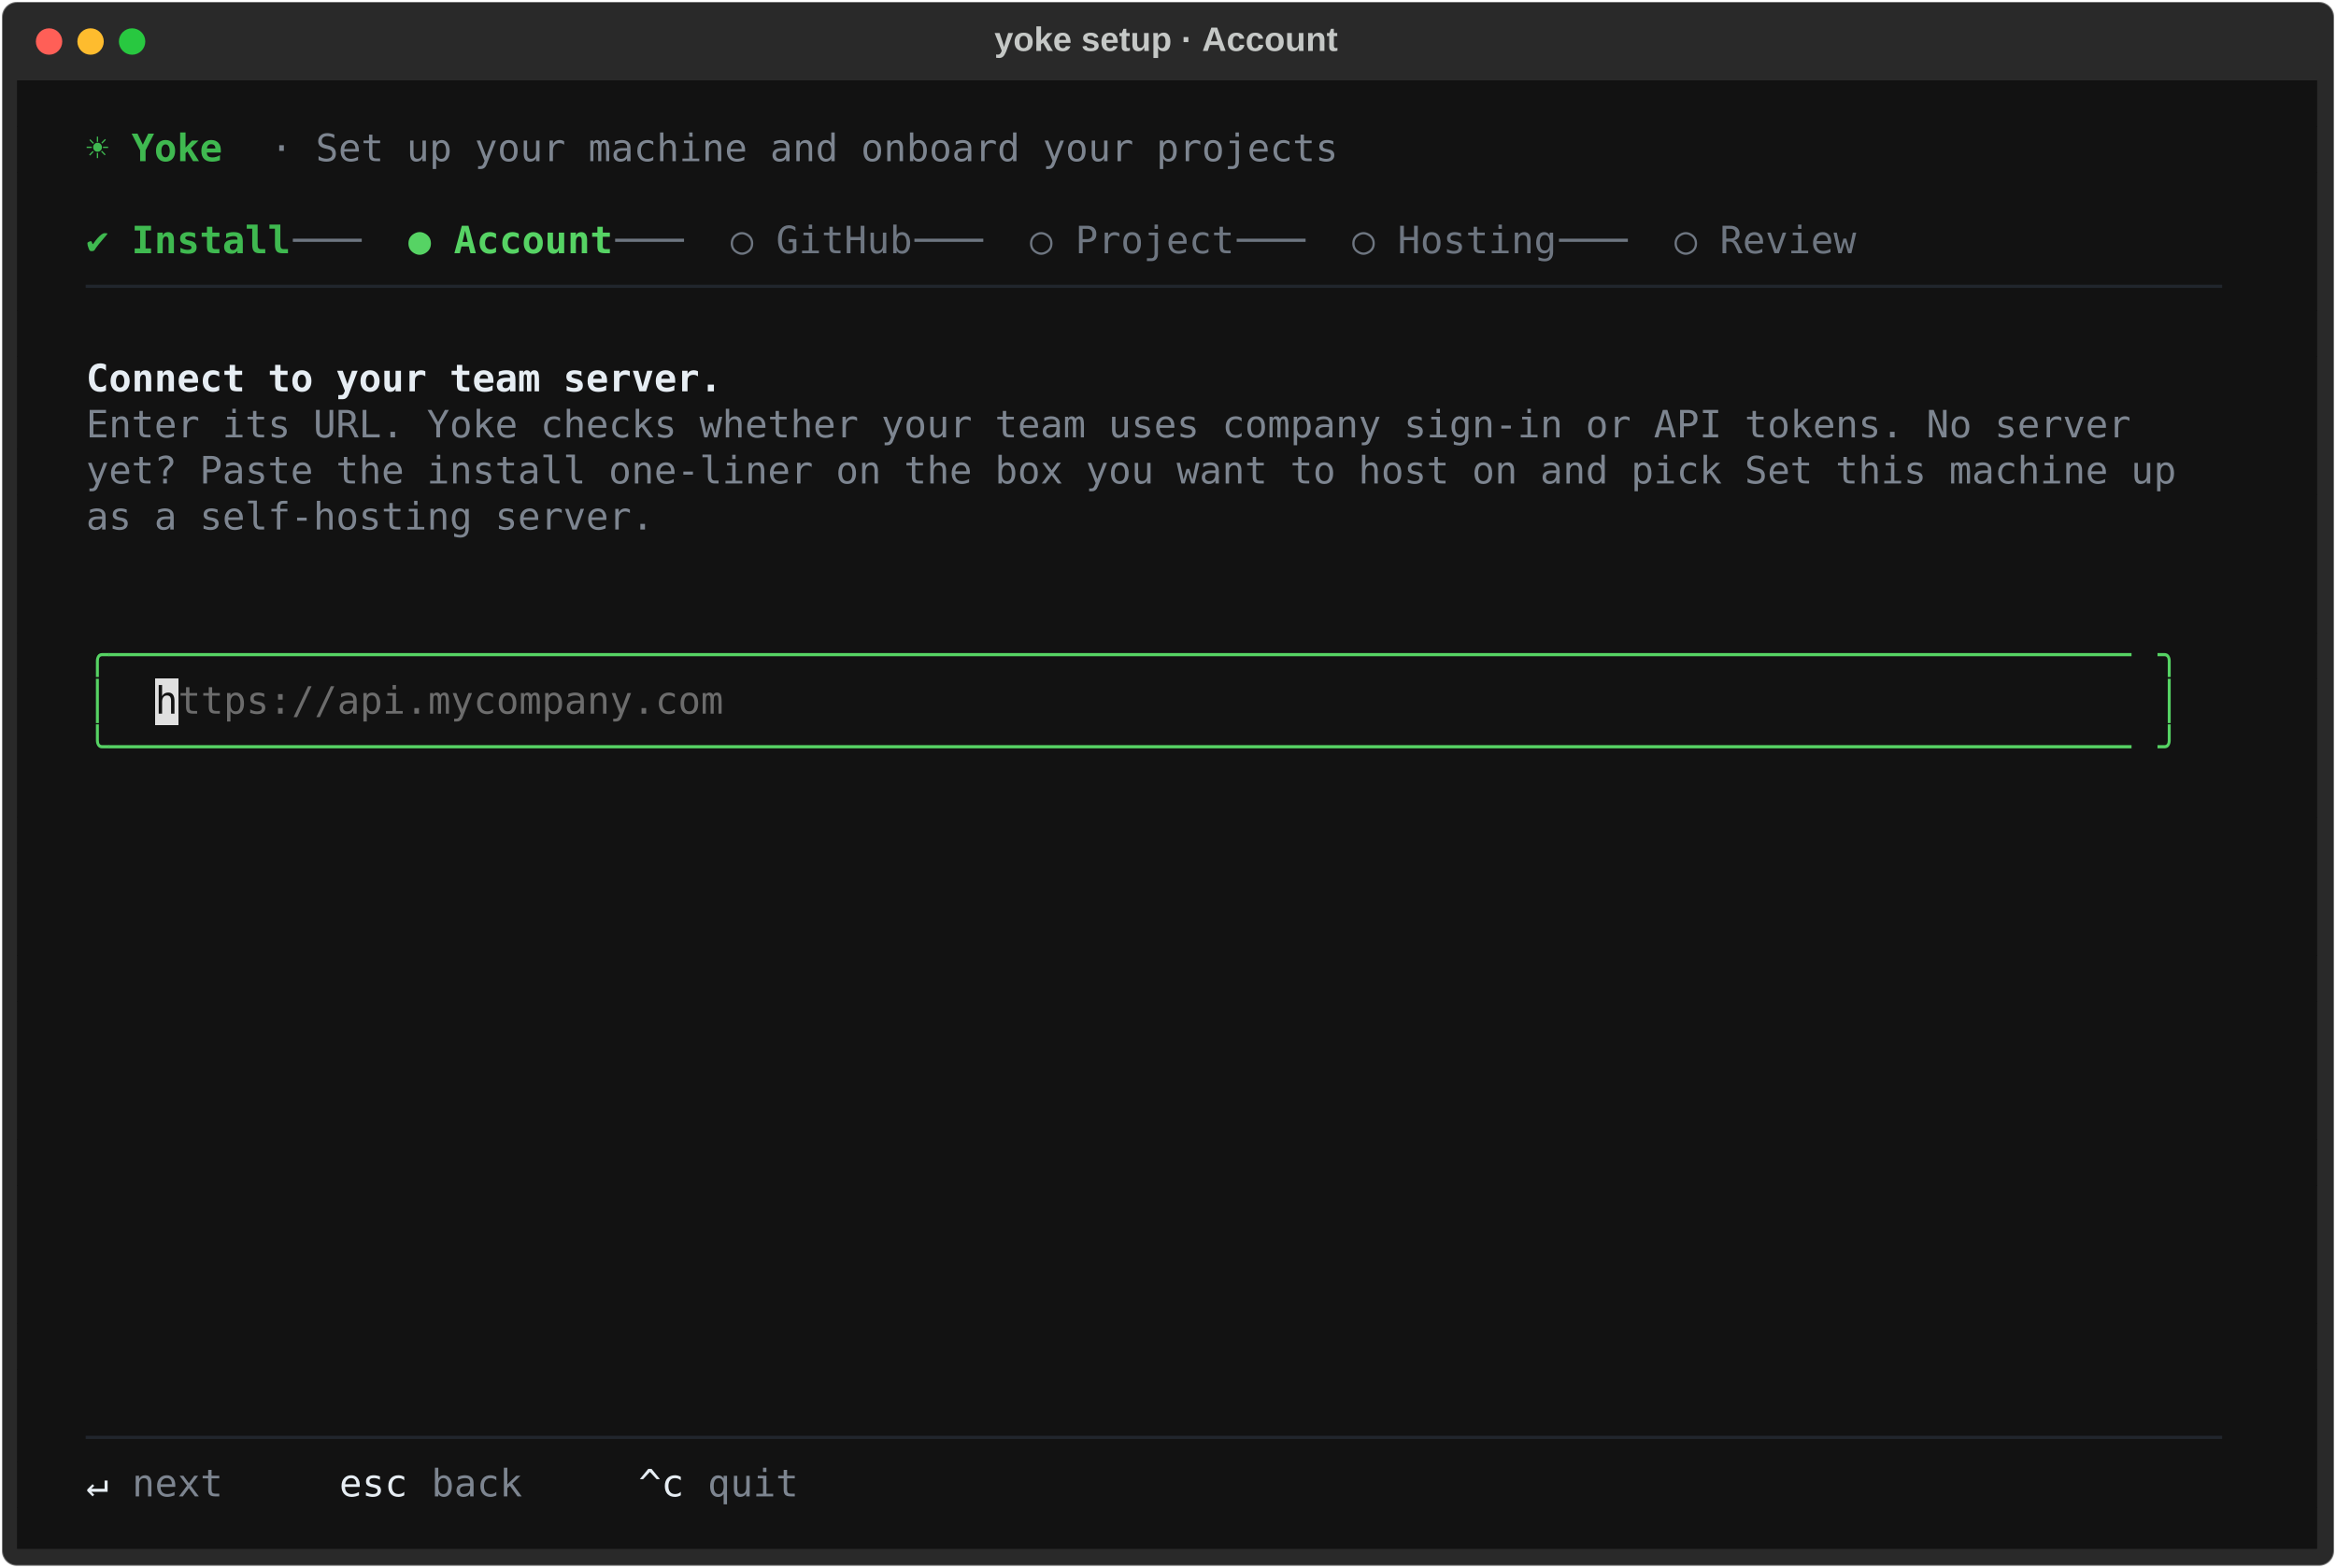
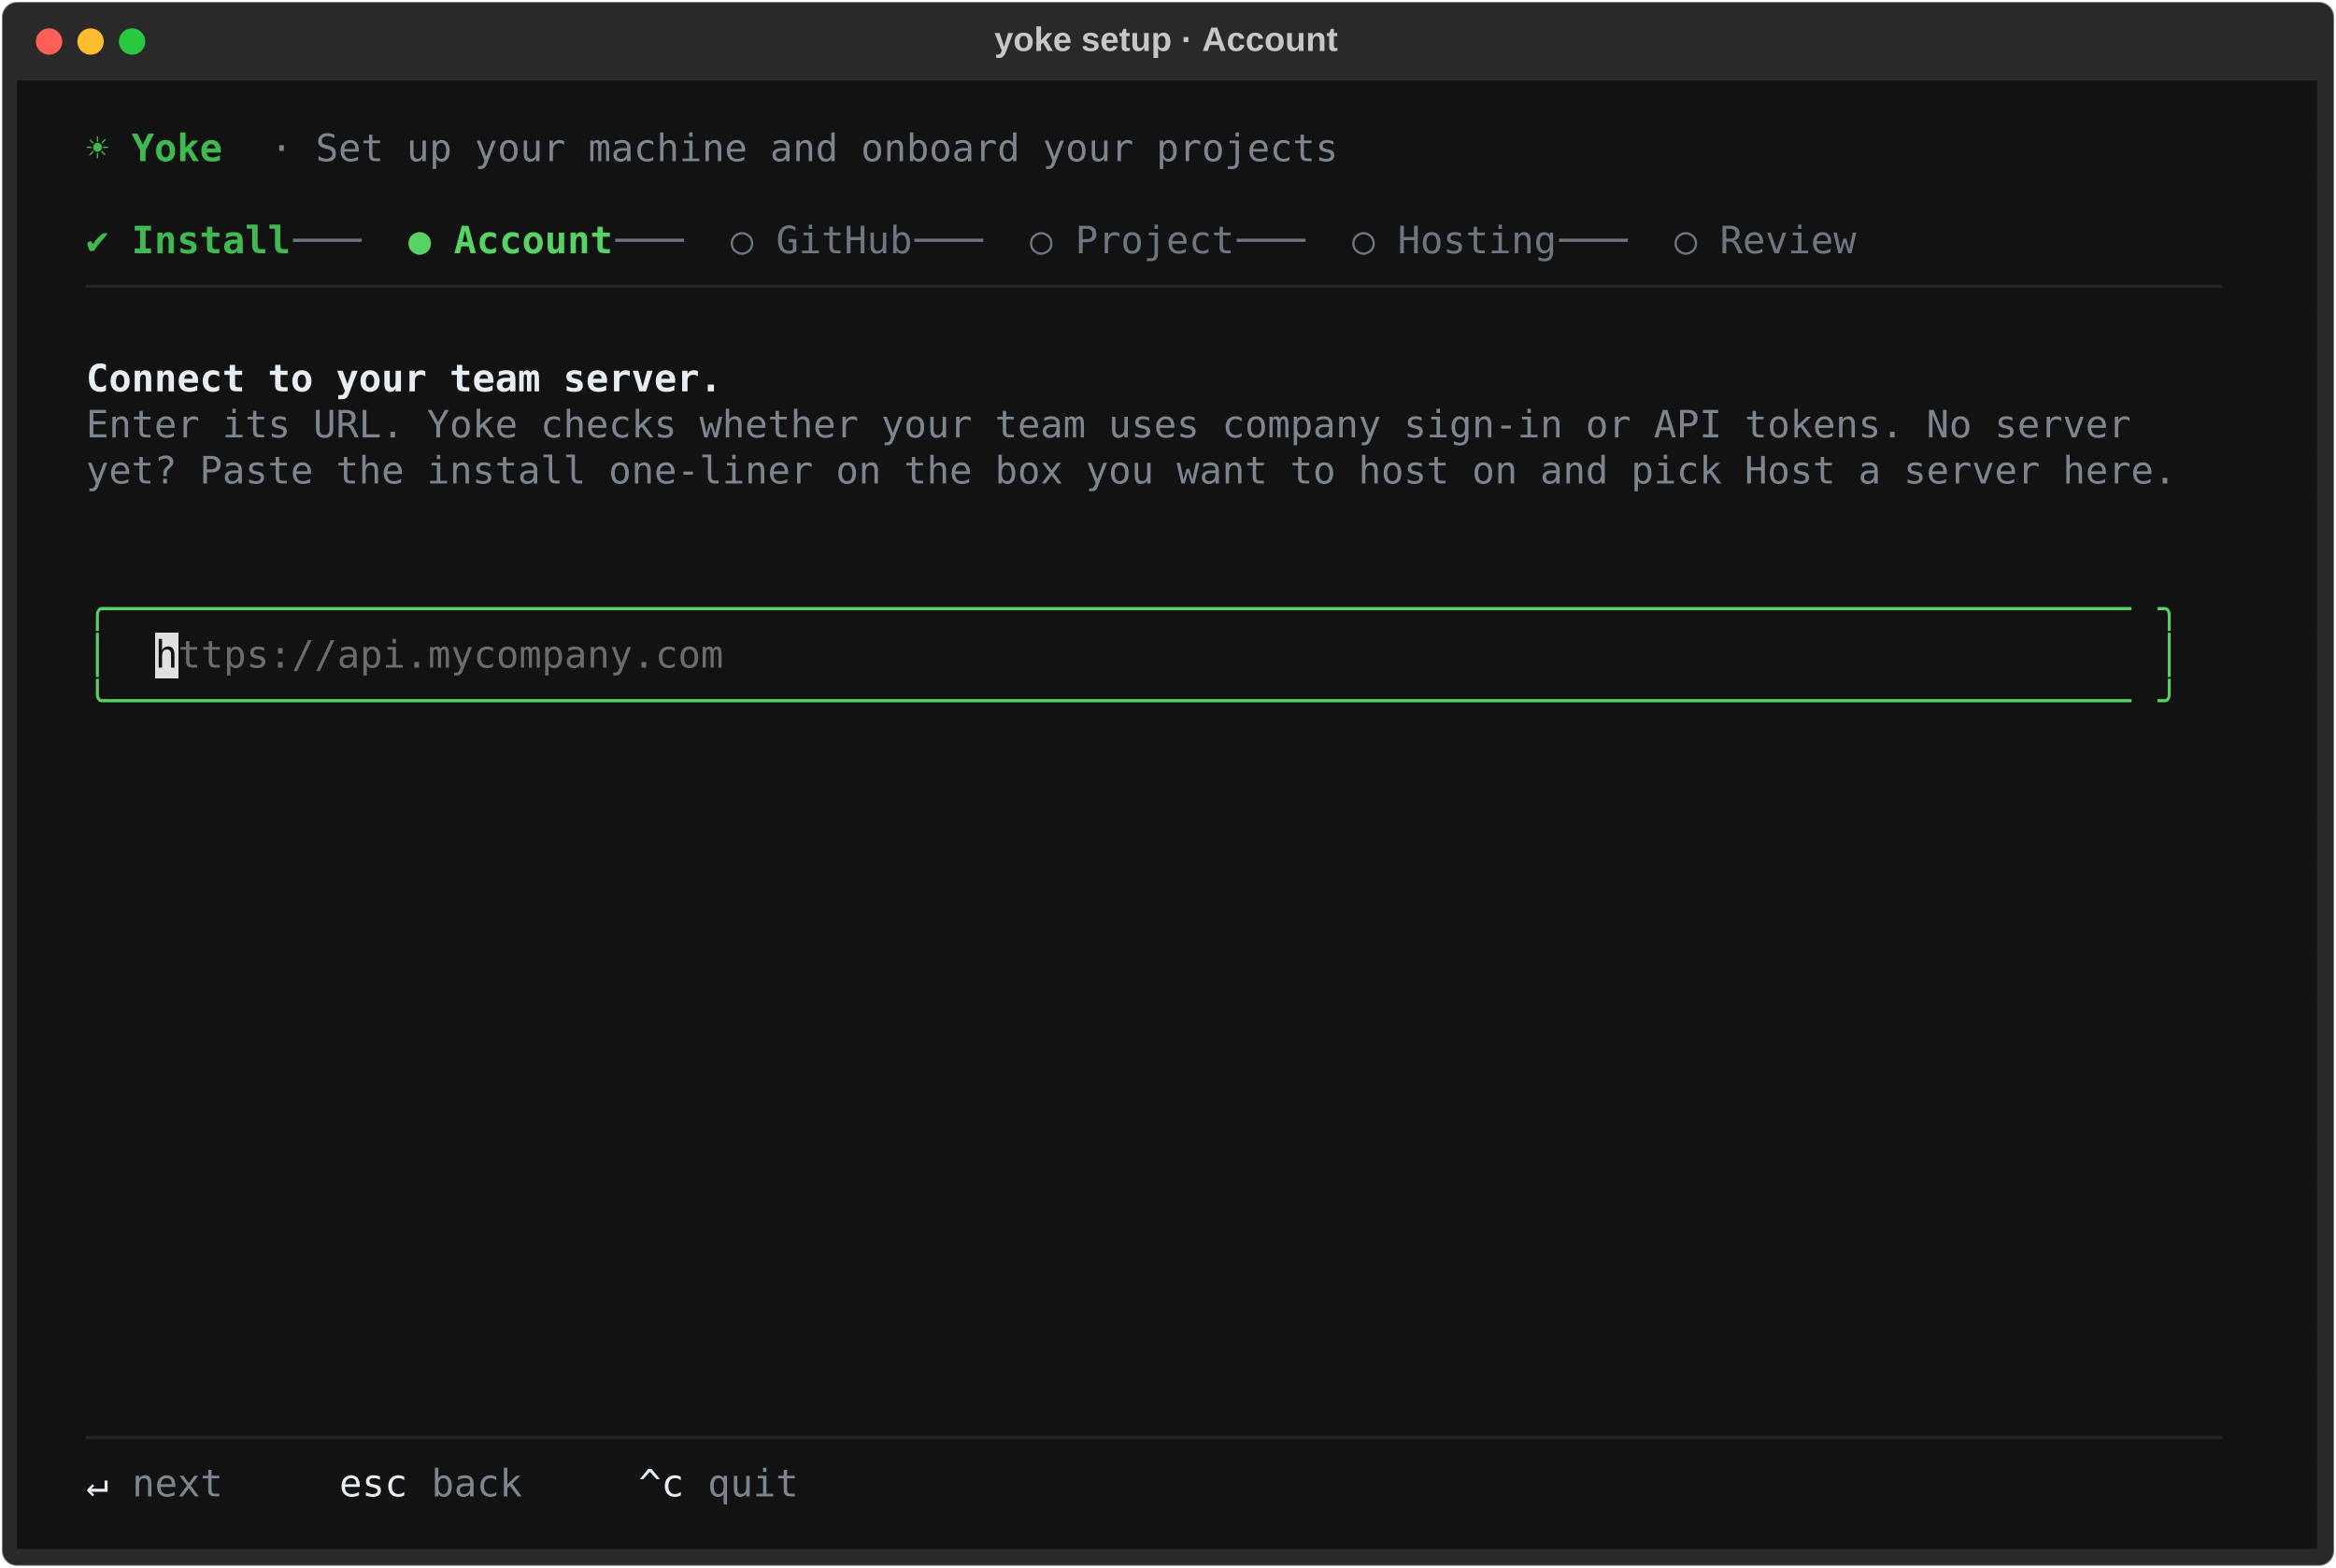
<svg xmlns="http://www.w3.org/2000/svg" class="rich-terminal" viewBox="0 0 1238 830.8">
  <style>

    @font-face {
        font-family: "Fira Code";
        src: local("FiraCode-Regular"),
                url("https://cdnjs.cloudflare.com/ajax/libs/firacode/{{VERSION}}/woff2/FiraCode-Regular.woff2") format("woff2"),
                url("https://cdnjs.cloudflare.com/ajax/libs/firacode/{{VERSION}}/woff/FiraCode-Regular.woff") format("woff");
        font-style: normal;
        font-weight: 400;
    }
    @font-face {
        font-family: "Fira Code";
        src: local("FiraCode-Bold"),
                url("https://cdnjs.cloudflare.com/ajax/libs/firacode/{{VERSION}}/woff2/FiraCode-Bold.woff2") format("woff2"),
                url("https://cdnjs.cloudflare.com/ajax/libs/firacode/{{VERSION}}/woff/FiraCode-Bold.woff") format("woff");
        font-style: bold;
        font-weight: 700;
    }

    .terminal-YOKE-matrix {
        font-family: Fira Code, monospace;
        font-size: 20px;
        line-height: 24.4px;
        font-variant-east-asian: full-width;
    }

    .terminal-YOKE-title {
        font-size: 18px;
        font-weight: bold;
        font-family: arial;
    }

.terminal-YOKE-r2 { fill: #3fb950;font-weight: bold }
.terminal-YOKE-r3 { fill: #e6edf3 }
.terminal-YOKE-r4 { fill: #7d8590 }
.terminal-YOKE-r5 { fill: #6e7681 }
.terminal-YOKE-r6 { fill: #56d364;font-weight: bold }
.terminal-YOKE-r7 { fill: #21262d }
.terminal-YOKE-r8 { fill: #e6edf3;font-weight: bold }
.terminal-YOKE-r9 { fill: #56d364 }
.terminal-YOKE-r10 { fill: #121212 }
.terminal-YOKE-r11 { fill: #6c6c6c }
    </style>
  <defs>
    <clipPath id="terminal-YOKE-clip-terminal">
      <rect x="0" y="0" width="1219.0" height="779.8" />
    </clipPath>
    <clipPath id="terminal-YOKE-line-0">
      <rect x="0" y="1.5" width="1220" height="24.65" />
    </clipPath>
    <clipPath id="terminal-YOKE-line-1">
      <rect x="0" y="25.9" width="1220" height="24.65" />
    </clipPath>
    <clipPath id="terminal-YOKE-line-2">
      <rect x="0" y="50.3" width="1220" height="24.65" />
    </clipPath>
    <clipPath id="terminal-YOKE-line-3">
      <rect x="0" y="74.7" width="1220" height="24.65" />
    </clipPath>
    <clipPath id="terminal-YOKE-line-4">
      <rect x="0" y="99.1" width="1220" height="24.65" />
    </clipPath>
    <clipPath id="terminal-YOKE-line-5">
      <rect x="0" y="123.5" width="1220" height="24.65" />
    </clipPath>
    <clipPath id="terminal-YOKE-line-6">
      <rect x="0" y="147.9" width="1220" height="24.65" />
    </clipPath>
    <clipPath id="terminal-YOKE-line-7">
      <rect x="0" y="172.3" width="1220" height="24.65" />
    </clipPath>
    <clipPath id="terminal-YOKE-line-8">
      <rect x="0" y="196.7" width="1220" height="24.65" />
    </clipPath>
    <clipPath id="terminal-YOKE-line-9">
      <rect x="0" y="221.1" width="1220" height="24.65" />
    </clipPath>
    <clipPath id="terminal-YOKE-line-10">
      <rect x="0" y="245.5" width="1220" height="24.65" />
    </clipPath>
    <clipPath id="terminal-YOKE-line-11">
      <rect x="0" y="269.9" width="1220" height="24.65" />
    </clipPath>
    <clipPath id="terminal-YOKE-line-12">
      <rect x="0" y="294.3" width="1220" height="24.65" />
    </clipPath>
    <clipPath id="terminal-YOKE-line-13">
      <rect x="0" y="318.7" width="1220" height="24.65" />
    </clipPath>
    <clipPath id="terminal-YOKE-line-14">
      <rect x="0" y="343.1" width="1220" height="24.65" />
    </clipPath>
    <clipPath id="terminal-YOKE-line-15">
      <rect x="0" y="367.5" width="1220" height="24.65" />
    </clipPath>
    <clipPath id="terminal-YOKE-line-16">
      <rect x="0" y="391.9" width="1220" height="24.65" />
    </clipPath>
    <clipPath id="terminal-YOKE-line-17">
      <rect x="0" y="416.3" width="1220" height="24.65" />
    </clipPath>
    <clipPath id="terminal-YOKE-line-18">
      <rect x="0" y="440.7" width="1220" height="24.65" />
    </clipPath>
    <clipPath id="terminal-YOKE-line-19">
      <rect x="0" y="465.1" width="1220" height="24.65" />
    </clipPath>
    <clipPath id="terminal-YOKE-line-20">
      <rect x="0" y="489.5" width="1220" height="24.65" />
    </clipPath>
    <clipPath id="terminal-YOKE-line-21">
      <rect x="0" y="513.9" width="1220" height="24.65" />
    </clipPath>
    <clipPath id="terminal-YOKE-line-22">
      <rect x="0" y="538.3" width="1220" height="24.65" />
    </clipPath>
    <clipPath id="terminal-YOKE-line-23">
      <rect x="0" y="562.7" width="1220" height="24.65" />
    </clipPath>
    <clipPath id="terminal-YOKE-line-24">
      <rect x="0" y="587.1" width="1220" height="24.65" />
    </clipPath>
    <clipPath id="terminal-YOKE-line-25">
      <rect x="0" y="611.5" width="1220" height="24.65" />
    </clipPath>
    <clipPath id="terminal-YOKE-line-26">
      <rect x="0" y="635.9" width="1220" height="24.65" />
    </clipPath>
    <clipPath id="terminal-YOKE-line-27">
      <rect x="0" y="660.3" width="1220" height="24.65" />
    </clipPath>
    <clipPath id="terminal-YOKE-line-28">
      <rect x="0" y="684.7" width="1220" height="24.65" />
    </clipPath>
    <clipPath id="terminal-YOKE-line-29">
      <rect x="0" y="709.1" width="1220" height="24.65" />
    </clipPath>
    <clipPath id="terminal-YOKE-line-30">
      <rect x="0" y="733.5" width="1220" height="24.65" />
    </clipPath>
  </defs>
  <rect fill="#292929" stroke="rgba(255,255,255,0.35)" stroke-width="1" x="1" y="1" width="1236" height="828.8" rx="8" />
  <text class="terminal-YOKE-title" fill="#c5c8c6" text-anchor="middle" x="618" y="27">yoke setup · Account</text>
  <g transform="translate(26,22)">
    <circle cx="0" cy="0" r="7" fill="#ff5f57" />
    <circle cx="22" cy="0" r="7" fill="#febc2e" />
    <circle cx="44" cy="0" r="7" fill="#28c840" />
  </g>
  <g transform="translate(9, 41)" clip-path="url(#terminal-YOKE-clip-terminal)">
    <rect fill="#121212" x="0" y="1.5" width="1220" height="24.65" shape-rendering="crispEdges" />
    <rect fill="#121212" x="0" y="25.9" width="36.6" height="24.65" shape-rendering="crispEdges" />
    <rect fill="#121212" x="36.6" y="25.9" width="73.2" height="24.65" shape-rendering="crispEdges" />
    <rect fill="#121212" x="109.8" y="25.9" width="24.4" height="24.65" shape-rendering="crispEdges" />
    <rect fill="#121212" x="134.2" y="25.9" width="573.4" height="24.65" shape-rendering="crispEdges" />
    <rect fill="#121212" x="707.6" y="25.9" width="475.8" height="24.65" shape-rendering="crispEdges" />
    <rect fill="#121212" x="1183.4" y="25.9" width="36.6" height="24.65" shape-rendering="crispEdges" />
    <rect fill="#121212" x="0" y="50.3" width="1220" height="24.65" shape-rendering="crispEdges" />
    <rect fill="#121212" x="0" y="74.7" width="36.6" height="24.65" shape-rendering="crispEdges" />
    <rect fill="#121212" x="36.6" y="74.7" width="109.8" height="24.65" shape-rendering="crispEdges" />
    <rect fill="#121212" x="146.4" y="74.7" width="61" height="24.65" shape-rendering="crispEdges" />
    <rect fill="#121212" x="207.4" y="74.7" width="109.8" height="24.65" shape-rendering="crispEdges" />
    <rect fill="#121212" x="317.2" y="74.7" width="61" height="24.65" shape-rendering="crispEdges" />
    <rect fill="#121212" x="378.2" y="74.7" width="97.6" height="24.65" shape-rendering="crispEdges" />
    <rect fill="#121212" x="475.8" y="74.7" width="61" height="24.65" shape-rendering="crispEdges" />
    <rect fill="#121212" x="536.8" y="74.7" width="109.8" height="24.65" shape-rendering="crispEdges" />
    <rect fill="#121212" x="646.6" y="74.7" width="61" height="24.65" shape-rendering="crispEdges" />
    <rect fill="#121212" x="707.6" y="74.7" width="109.8" height="24.65" shape-rendering="crispEdges" />
    <rect fill="#121212" x="817.4" y="74.7" width="61" height="24.65" shape-rendering="crispEdges" />
    <rect fill="#121212" x="878.4" y="74.7" width="97.6" height="24.65" shape-rendering="crispEdges" />
    <rect fill="#121212" x="976" y="74.7" width="207.4" height="24.65" shape-rendering="crispEdges" />
    <rect fill="#121212" x="1183.4" y="74.7" width="36.6" height="24.65" shape-rendering="crispEdges" />
    <rect fill="#121212" x="0" y="99.1" width="36.6" height="24.65" shape-rendering="crispEdges" />
    <rect fill="#121212" x="36.6" y="99.1" width="1146.8" height="24.65" shape-rendering="crispEdges" />
    <rect fill="#121212" x="1183.4" y="99.1" width="36.6" height="24.65" shape-rendering="crispEdges" />
    <rect fill="#121212" x="0" y="123.5" width="1220" height="24.65" shape-rendering="crispEdges" />
    <rect fill="#121212" x="0" y="147.9" width="36.6" height="24.65" shape-rendering="crispEdges" />
    <rect fill="#121212" x="36.6" y="147.9" width="341.6" height="24.65" shape-rendering="crispEdges" />
    <rect fill="#121212" x="378.2" y="147.9" width="805.2" height="24.65" shape-rendering="crispEdges" />
    <rect fill="#121212" x="1183.4" y="147.9" width="36.6" height="24.65" shape-rendering="crispEdges" />
    <rect fill="#121212" x="0" y="172.3" width="36.6" height="24.65" shape-rendering="crispEdges" />
    <rect fill="#121212" x="36.6" y="172.3" width="1098" height="24.65" shape-rendering="crispEdges" />
    <rect fill="#121212" x="1134.6" y="172.3" width="48.8" height="24.65" shape-rendering="crispEdges" />
    <rect fill="#121212" x="1183.4" y="172.3" width="36.6" height="24.65" shape-rendering="crispEdges" />
    <rect fill="#121212" x="0" y="196.7" width="36.6" height="24.65" shape-rendering="crispEdges" />
    <rect fill="#121212" x="36.6" y="196.7" width="1122.4" height="24.65" shape-rendering="crispEdges" />
    <rect fill="#121212" x="1159" y="196.7" width="24.4" height="24.65" shape-rendering="crispEdges" />
    <rect fill="#121212" x="1183.4" y="196.7" width="36.6" height="24.65" shape-rendering="crispEdges" />
    <rect fill="#121212" x="0" y="221.1" width="36.6" height="24.65" shape-rendering="crispEdges" />
-     <rect fill="#121212" x="36.6" y="221.1" width="305" height="24.65" shape-rendering="crispEdges" />
-     <rect fill="#121212" x="341.6" y="221.1" width="841.8" height="24.65" shape-rendering="crispEdges" />
+     <rect fill="#121212" x="36.6" y="221.1" width="0" height="24.65" shape-rendering="crispEdges" />
+     <rect fill="#121212" x="36.6" y="221.1" width="1146.8" height="24.65" shape-rendering="crispEdges" />
    <rect fill="#121212" x="1183.4" y="221.1" width="36.6" height="24.65" shape-rendering="crispEdges" />
    <rect fill="#121212" x="0" y="245.5" width="36.6" height="24.65" shape-rendering="crispEdges" />
-     <rect fill="#121212" x="36.6" y="245.5" width="0" height="24.65" shape-rendering="crispEdges" />
    <rect fill="#121212" x="36.6" y="245.5" width="1146.8" height="24.65" shape-rendering="crispEdges" />
    <rect fill="#121212" x="1183.4" y="245.5" width="36.6" height="24.65" shape-rendering="crispEdges" />
    <rect fill="#121212" x="0" y="269.9" width="36.6" height="24.65" shape-rendering="crispEdges" />
-     <rect fill="#121212" x="36.6" y="269.9" width="1146.8" height="24.65" shape-rendering="crispEdges" />
+     <rect fill="#121212" x="36.6" y="269.9" width="12.2" height="24.65" shape-rendering="crispEdges" />
+     <rect fill="#121212" x="48.8" y="269.9" width="1085.8" height="24.65" shape-rendering="crispEdges" />
+     <rect fill="#121212" x="1134.6" y="269.9" width="12.2" height="24.65" shape-rendering="crispEdges" />
+     <rect fill="#121212" x="1146.8" y="269.9" width="36.6" height="24.65" shape-rendering="crispEdges" />
    <rect fill="#121212" x="1183.4" y="269.9" width="36.6" height="24.65" shape-rendering="crispEdges" />
    <rect fill="#121212" x="0" y="294.3" width="36.6" height="24.65" shape-rendering="crispEdges" />
    <rect fill="#121212" x="36.6" y="294.3" width="12.2" height="24.65" shape-rendering="crispEdges" />
-     <rect fill="#121212" x="48.8" y="294.3" width="1085.8" height="24.65" shape-rendering="crispEdges" />
+     <rect fill="#121212" x="48.8" y="294.3" width="24.4" height="24.65" shape-rendering="crispEdges" />
+     <rect fill="#e0e0e0" x="73.2" y="294.3" width="12.2" height="24.65" shape-rendering="crispEdges" />
+     <rect fill="#121212" x="85.4" y="294.3" width="292.8" height="24.65" shape-rendering="crispEdges" />
+     <rect fill="#121212" x="378.2" y="294.3" width="732" height="24.65" shape-rendering="crispEdges" />
+     <rect fill="#121212" x="1110.2" y="294.3" width="24.4" height="24.65" shape-rendering="crispEdges" />
    <rect fill="#121212" x="1134.6" y="294.3" width="12.2" height="24.65" shape-rendering="crispEdges" />
    <rect fill="#121212" x="1146.8" y="294.3" width="36.6" height="24.65" shape-rendering="crispEdges" />
    <rect fill="#121212" x="1183.4" y="294.3" width="36.6" height="24.65" shape-rendering="crispEdges" />
    <rect fill="#121212" x="0" y="318.7" width="36.6" height="24.65" shape-rendering="crispEdges" />
    <rect fill="#121212" x="36.6" y="318.7" width="12.2" height="24.65" shape-rendering="crispEdges" />
-     <rect fill="#121212" x="48.8" y="318.7" width="24.4" height="24.65" shape-rendering="crispEdges" />
-     <rect fill="#e0e0e0" x="73.2" y="318.7" width="12.2" height="24.65" shape-rendering="crispEdges" />
-     <rect fill="#121212" x="85.4" y="318.7" width="292.8" height="24.65" shape-rendering="crispEdges" />
-     <rect fill="#121212" x="378.2" y="318.7" width="732" height="24.65" shape-rendering="crispEdges" />
-     <rect fill="#121212" x="1110.2" y="318.7" width="24.4" height="24.65" shape-rendering="crispEdges" />
+     <rect fill="#121212" x="48.8" y="318.7" width="1085.8" height="24.65" shape-rendering="crispEdges" />
    <rect fill="#121212" x="1134.6" y="318.7" width="12.2" height="24.65" shape-rendering="crispEdges" />
    <rect fill="#121212" x="1146.8" y="318.7" width="36.6" height="24.65" shape-rendering="crispEdges" />
    <rect fill="#121212" x="1183.4" y="318.7" width="36.6" height="24.65" shape-rendering="crispEdges" />
    <rect fill="#121212" x="0" y="343.1" width="36.6" height="24.65" shape-rendering="crispEdges" />
-     <rect fill="#121212" x="36.6" y="343.1" width="12.2" height="24.65" shape-rendering="crispEdges" />
-     <rect fill="#121212" x="48.8" y="343.1" width="1085.8" height="24.65" shape-rendering="crispEdges" />
-     <rect fill="#121212" x="1134.6" y="343.1" width="12.2" height="24.65" shape-rendering="crispEdges" />
-     <rect fill="#121212" x="1146.8" y="343.1" width="36.6" height="24.65" shape-rendering="crispEdges" />
+     <rect fill="#121212" x="36.6" y="343.1" width="1146.8" height="24.65" shape-rendering="crispEdges" />
    <rect fill="#121212" x="1183.4" y="343.1" width="36.6" height="24.65" shape-rendering="crispEdges" />
    <rect fill="#121212" x="0" y="367.5" width="36.6" height="24.65" shape-rendering="crispEdges" />
+     <rect fill="#121212" x="36.6" y="367.5" width="0" height="24.65" shape-rendering="crispEdges" />
    <rect fill="#121212" x="36.6" y="367.5" width="1146.8" height="24.65" shape-rendering="crispEdges" />
    <rect fill="#121212" x="1183.4" y="367.5" width="36.6" height="24.65" shape-rendering="crispEdges" />
    <rect fill="#121212" x="0" y="391.9" width="36.6" height="24.65" shape-rendering="crispEdges" />
-     <rect fill="#121212" x="36.6" y="391.9" width="0" height="24.65" shape-rendering="crispEdges" />
    <rect fill="#121212" x="36.6" y="391.9" width="1146.8" height="24.65" shape-rendering="crispEdges" />
    <rect fill="#121212" x="1183.4" y="391.9" width="36.6" height="24.65" shape-rendering="crispEdges" />
    <rect fill="#121212" x="0" y="416.3" width="36.6" height="24.65" shape-rendering="crispEdges" />
    <rect fill="#121212" x="36.6" y="416.3" width="1146.8" height="24.65" shape-rendering="crispEdges" />
    <rect fill="#121212" x="1183.4" y="416.3" width="36.6" height="24.65" shape-rendering="crispEdges" />
    <rect fill="#121212" x="0" y="440.7" width="36.6" height="24.65" shape-rendering="crispEdges" />
    <rect fill="#121212" x="36.6" y="440.7" width="1146.8" height="24.65" shape-rendering="crispEdges" />
    <rect fill="#121212" x="1183.4" y="440.7" width="36.6" height="24.65" shape-rendering="crispEdges" />
    <rect fill="#121212" x="0" y="465.1" width="36.6" height="24.65" shape-rendering="crispEdges" />
    <rect fill="#121212" x="36.6" y="465.1" width="1146.8" height="24.65" shape-rendering="crispEdges" />
    <rect fill="#121212" x="1183.4" y="465.1" width="36.6" height="24.65" shape-rendering="crispEdges" />
    <rect fill="#121212" x="0" y="489.5" width="36.6" height="24.65" shape-rendering="crispEdges" />
    <rect fill="#121212" x="36.6" y="489.5" width="1146.8" height="24.65" shape-rendering="crispEdges" />
    <rect fill="#121212" x="1183.4" y="489.5" width="36.6" height="24.65" shape-rendering="crispEdges" />
    <rect fill="#121212" x="0" y="513.9" width="36.6" height="24.65" shape-rendering="crispEdges" />
    <rect fill="#121212" x="36.6" y="513.9" width="1146.8" height="24.65" shape-rendering="crispEdges" />
    <rect fill="#121212" x="1183.4" y="513.9" width="36.6" height="24.65" shape-rendering="crispEdges" />
    <rect fill="#121212" x="0" y="538.3" width="36.6" height="24.65" shape-rendering="crispEdges" />
    <rect fill="#121212" x="36.6" y="538.3" width="1146.8" height="24.65" shape-rendering="crispEdges" />
    <rect fill="#121212" x="1183.4" y="538.3" width="36.6" height="24.65" shape-rendering="crispEdges" />
    <rect fill="#121212" x="0" y="562.7" width="36.6" height="24.65" shape-rendering="crispEdges" />
    <rect fill="#121212" x="36.6" y="562.7" width="1146.8" height="24.65" shape-rendering="crispEdges" />
    <rect fill="#121212" x="1183.4" y="562.7" width="36.6" height="24.65" shape-rendering="crispEdges" />
    <rect fill="#121212" x="0" y="587.1" width="36.6" height="24.65" shape-rendering="crispEdges" />
    <rect fill="#121212" x="36.6" y="587.1" width="1146.8" height="24.65" shape-rendering="crispEdges" />
    <rect fill="#121212" x="1183.4" y="587.1" width="36.6" height="24.65" shape-rendering="crispEdges" />
    <rect fill="#121212" x="0" y="611.5" width="36.6" height="24.65" shape-rendering="crispEdges" />
    <rect fill="#121212" x="36.6" y="611.5" width="1146.8" height="24.65" shape-rendering="crispEdges" />
    <rect fill="#121212" x="1183.4" y="611.5" width="36.6" height="24.65" shape-rendering="crispEdges" />
    <rect fill="#121212" x="0" y="635.9" width="36.6" height="24.65" shape-rendering="crispEdges" />
    <rect fill="#121212" x="36.6" y="635.9" width="1146.8" height="24.65" shape-rendering="crispEdges" />
    <rect fill="#121212" x="1183.4" y="635.9" width="36.6" height="24.65" shape-rendering="crispEdges" />
    <rect fill="#121212" x="0" y="660.3" width="36.6" height="24.65" shape-rendering="crispEdges" />
    <rect fill="#121212" x="36.6" y="660.3" width="1146.8" height="24.65" shape-rendering="crispEdges" />
    <rect fill="#121212" x="1183.4" y="660.3" width="36.6" height="24.65" shape-rendering="crispEdges" />
    <rect fill="#121212" x="0" y="684.7" width="36.6" height="24.65" shape-rendering="crispEdges" />
    <rect fill="#121212" x="36.6" y="684.7" width="1146.8" height="24.65" shape-rendering="crispEdges" />
    <rect fill="#121212" x="1183.4" y="684.7" width="36.6" height="24.65" shape-rendering="crispEdges" />
    <rect fill="#121212" x="0" y="709.1" width="36.6" height="24.65" shape-rendering="crispEdges" />
    <rect fill="#121212" x="36.6" y="709.1" width="1146.8" height="24.65" shape-rendering="crispEdges" />
    <rect fill="#121212" x="1183.4" y="709.1" width="36.6" height="24.65" shape-rendering="crispEdges" />
    <rect fill="#121212" x="0" y="733.5" width="36.6" height="24.65" shape-rendering="crispEdges" />
    <rect fill="#121212" x="36.6" y="733.5" width="12.2" height="24.65" shape-rendering="crispEdges" />
    <rect fill="#121212" x="48.8" y="733.5" width="12.2" height="24.65" shape-rendering="crispEdges" />
    <rect fill="#121212" x="61" y="733.5" width="48.8" height="24.65" shape-rendering="crispEdges" />
    <rect fill="#121212" x="109.8" y="733.5" width="61" height="24.65" shape-rendering="crispEdges" />
    <rect fill="#121212" x="170.8" y="733.5" width="36.6" height="24.65" shape-rendering="crispEdges" />
    <rect fill="#121212" x="207.4" y="733.5" width="12.2" height="24.65" shape-rendering="crispEdges" />
    <rect fill="#121212" x="219.6" y="733.5" width="48.8" height="24.65" shape-rendering="crispEdges" />
    <rect fill="#121212" x="268.4" y="733.5" width="61" height="24.65" shape-rendering="crispEdges" />
    <rect fill="#121212" x="329.4" y="733.5" width="24.4" height="24.65" shape-rendering="crispEdges" />
    <rect fill="#121212" x="353.8" y="733.5" width="12.2" height="24.65" shape-rendering="crispEdges" />
    <rect fill="#121212" x="366" y="733.5" width="48.8" height="24.65" shape-rendering="crispEdges" />
    <rect fill="#121212" x="414.8" y="733.5" width="768.6" height="24.65" shape-rendering="crispEdges" />
    <rect fill="#121212" x="1183.4" y="733.5" width="36.6" height="24.65" shape-rendering="crispEdges" />
    <rect fill="#121212" x="0" y="757.9" width="1220" height="24.65" shape-rendering="crispEdges" />
    <g class="terminal-YOKE-matrix">
      <text class="terminal-YOKE-r2" x="36.6" y="44.4" textLength="73.2" clip-path="url(#terminal-YOKE-line-1)">☀ Yoke</text>
      <text class="terminal-YOKE-r4" x="134.2" y="44.4" textLength="573.4" clip-path="url(#terminal-YOKE-line-1)">· Set up your machine and onboard your projects</text>
      <text class="terminal-YOKE-r2" x="36.6" y="93.2" textLength="109.8" clip-path="url(#terminal-YOKE-line-3)">✔ Install</text>
      <text class="terminal-YOKE-r5" x="146.4" y="93.2" textLength="61" clip-path="url(#terminal-YOKE-line-3)"> ─── </text>
      <text class="terminal-YOKE-r6" x="207.4" y="93.2" textLength="109.8" clip-path="url(#terminal-YOKE-line-3)">● Account</text>
      <text class="terminal-YOKE-r5" x="317.2" y="93.2" textLength="61" clip-path="url(#terminal-YOKE-line-3)"> ─── </text>
      <text class="terminal-YOKE-r5" x="378.2" y="93.2" textLength="97.6" clip-path="url(#terminal-YOKE-line-3)">○ GitHub</text>
      <text class="terminal-YOKE-r5" x="475.8" y="93.2" textLength="61" clip-path="url(#terminal-YOKE-line-3)"> ─── </text>
      <text class="terminal-YOKE-r5" x="536.8" y="93.2" textLength="109.8" clip-path="url(#terminal-YOKE-line-3)">○ Project</text>
      <text class="terminal-YOKE-r5" x="646.6" y="93.2" textLength="61" clip-path="url(#terminal-YOKE-line-3)"> ─── </text>
      <text class="terminal-YOKE-r5" x="707.6" y="93.2" textLength="109.8" clip-path="url(#terminal-YOKE-line-3)">○ Hosting</text>
      <text class="terminal-YOKE-r5" x="817.4" y="93.2" textLength="61" clip-path="url(#terminal-YOKE-line-3)"> ─── </text>
      <text class="terminal-YOKE-r5" x="878.4" y="93.2" textLength="97.6" clip-path="url(#terminal-YOKE-line-3)">○ Review</text>
      <text class="terminal-YOKE-r7" x="36.6" y="117.6" textLength="1146.8" clip-path="url(#terminal-YOKE-line-4)">──────────────────────────────────────────────────────────────────────────────────────────────</text>
      <text class="terminal-YOKE-r8" x="36.6" y="166.4" textLength="341.6" clip-path="url(#terminal-YOKE-line-6)">Connect to your team server.</text>
      <text class="terminal-YOKE-r4" x="36.6" y="190.8" textLength="1098" clip-path="url(#terminal-YOKE-line-7)">Enter its URL. Yoke checks whether your team uses company sign-in or API tokens. No server</text>
-       <text class="terminal-YOKE-r4" x="36.6" y="215.2" textLength="1122.4" clip-path="url(#terminal-YOKE-line-8)">yet? Paste the install one-liner on the box you want to host on and pick Set this machine up</text>
-       <text class="terminal-YOKE-r4" x="36.6" y="239.6" textLength="305" clip-path="url(#terminal-YOKE-line-9)">as a self-hosting server.</text>
-       <text class="terminal-YOKE-r9" x="36.6" y="312.8" textLength="12.2" clip-path="url(#terminal-YOKE-line-12)">╭</text>
-       <text class="terminal-YOKE-r9" x="48.8" y="312.8" textLength="1085.8" clip-path="url(#terminal-YOKE-line-12)">─────────────────────────────────────────────────────────────────────────────────────────</text>
-       <text class="terminal-YOKE-r9" x="1134.6" y="312.8" textLength="12.2" clip-path="url(#terminal-YOKE-line-12)">╮</text>
-       <text class="terminal-YOKE-r9" x="36.6" y="337.2" textLength="12.2" clip-path="url(#terminal-YOKE-line-13)">│</text>
-       <text class="terminal-YOKE-r10" x="73.2" y="337.2" textLength="12.2" clip-path="url(#terminal-YOKE-line-13)">h</text>
-       <text class="terminal-YOKE-r11" x="85.4" y="337.2" textLength="292.8" clip-path="url(#terminal-YOKE-line-13)">ttps://api.mycompany.com</text>
-       <text class="terminal-YOKE-r9" x="1134.6" y="337.2" textLength="12.2" clip-path="url(#terminal-YOKE-line-13)">│</text>
-       <text class="terminal-YOKE-r9" x="36.6" y="361.6" textLength="12.2" clip-path="url(#terminal-YOKE-line-14)">╰</text>
-       <text class="terminal-YOKE-r9" x="48.8" y="361.6" textLength="1085.8" clip-path="url(#terminal-YOKE-line-14)">─────────────────────────────────────────────────────────────────────────────────────────</text>
-       <text class="terminal-YOKE-r9" x="1134.6" y="361.6" textLength="12.2" clip-path="url(#terminal-YOKE-line-14)">╯</text>
+       <text class="terminal-YOKE-r4" x="36.6" y="215.2" textLength="1122.4" clip-path="url(#terminal-YOKE-line-8)">yet? Paste the install one-liner on the box you want to host on and pick Host a server here.</text>
+       <text class="terminal-YOKE-r9" x="36.6" y="288.4" textLength="12.2" clip-path="url(#terminal-YOKE-line-11)">╭</text>
+       <text class="terminal-YOKE-r9" x="48.8" y="288.4" textLength="1085.8" clip-path="url(#terminal-YOKE-line-11)">─────────────────────────────────────────────────────────────────────────────────────────</text>
+       <text class="terminal-YOKE-r9" x="1134.6" y="288.4" textLength="12.2" clip-path="url(#terminal-YOKE-line-11)">╮</text>
+       <text class="terminal-YOKE-r9" x="36.6" y="312.8" textLength="12.2" clip-path="url(#terminal-YOKE-line-12)">│</text>
+       <text class="terminal-YOKE-r10" x="73.2" y="312.8" textLength="12.2" clip-path="url(#terminal-YOKE-line-12)">h</text>
+       <text class="terminal-YOKE-r11" x="85.4" y="312.8" textLength="292.8" clip-path="url(#terminal-YOKE-line-12)">ttps://api.mycompany.com</text>
+       <text class="terminal-YOKE-r9" x="1134.6" y="312.8" textLength="12.2" clip-path="url(#terminal-YOKE-line-12)">│</text>
+       <text class="terminal-YOKE-r9" x="36.6" y="337.2" textLength="12.2" clip-path="url(#terminal-YOKE-line-13)">╰</text>
+       <text class="terminal-YOKE-r9" x="48.8" y="337.2" textLength="1085.8" clip-path="url(#terminal-YOKE-line-13)">─────────────────────────────────────────────────────────────────────────────────────────</text>
+       <text class="terminal-YOKE-r9" x="1134.6" y="337.2" textLength="12.2" clip-path="url(#terminal-YOKE-line-13)">╯</text>
      <text class="terminal-YOKE-r7" x="36.6" y="727.6" textLength="1146.8" clip-path="url(#terminal-YOKE-line-29)">──────────────────────────────────────────────────────────────────────────────────────────────</text>
      <text class="terminal-YOKE-r3" x="36.6" y="752" textLength="12.2" clip-path="url(#terminal-YOKE-line-30)">↵</text>
      <text class="terminal-YOKE-r4" x="61" y="752" textLength="48.8" clip-path="url(#terminal-YOKE-line-30)">next</text>
      <text class="terminal-YOKE-r3" x="170.8" y="752" textLength="36.6" clip-path="url(#terminal-YOKE-line-30)">esc</text>
      <text class="terminal-YOKE-r4" x="219.6" y="752" textLength="48.8" clip-path="url(#terminal-YOKE-line-30)">back</text>
      <text class="terminal-YOKE-r3" x="329.4" y="752" textLength="24.4" clip-path="url(#terminal-YOKE-line-30)">^c</text>
      <text class="terminal-YOKE-r4" x="366" y="752" textLength="48.8" clip-path="url(#terminal-YOKE-line-30)">quit</text>
    </g>
  </g>
</svg>
